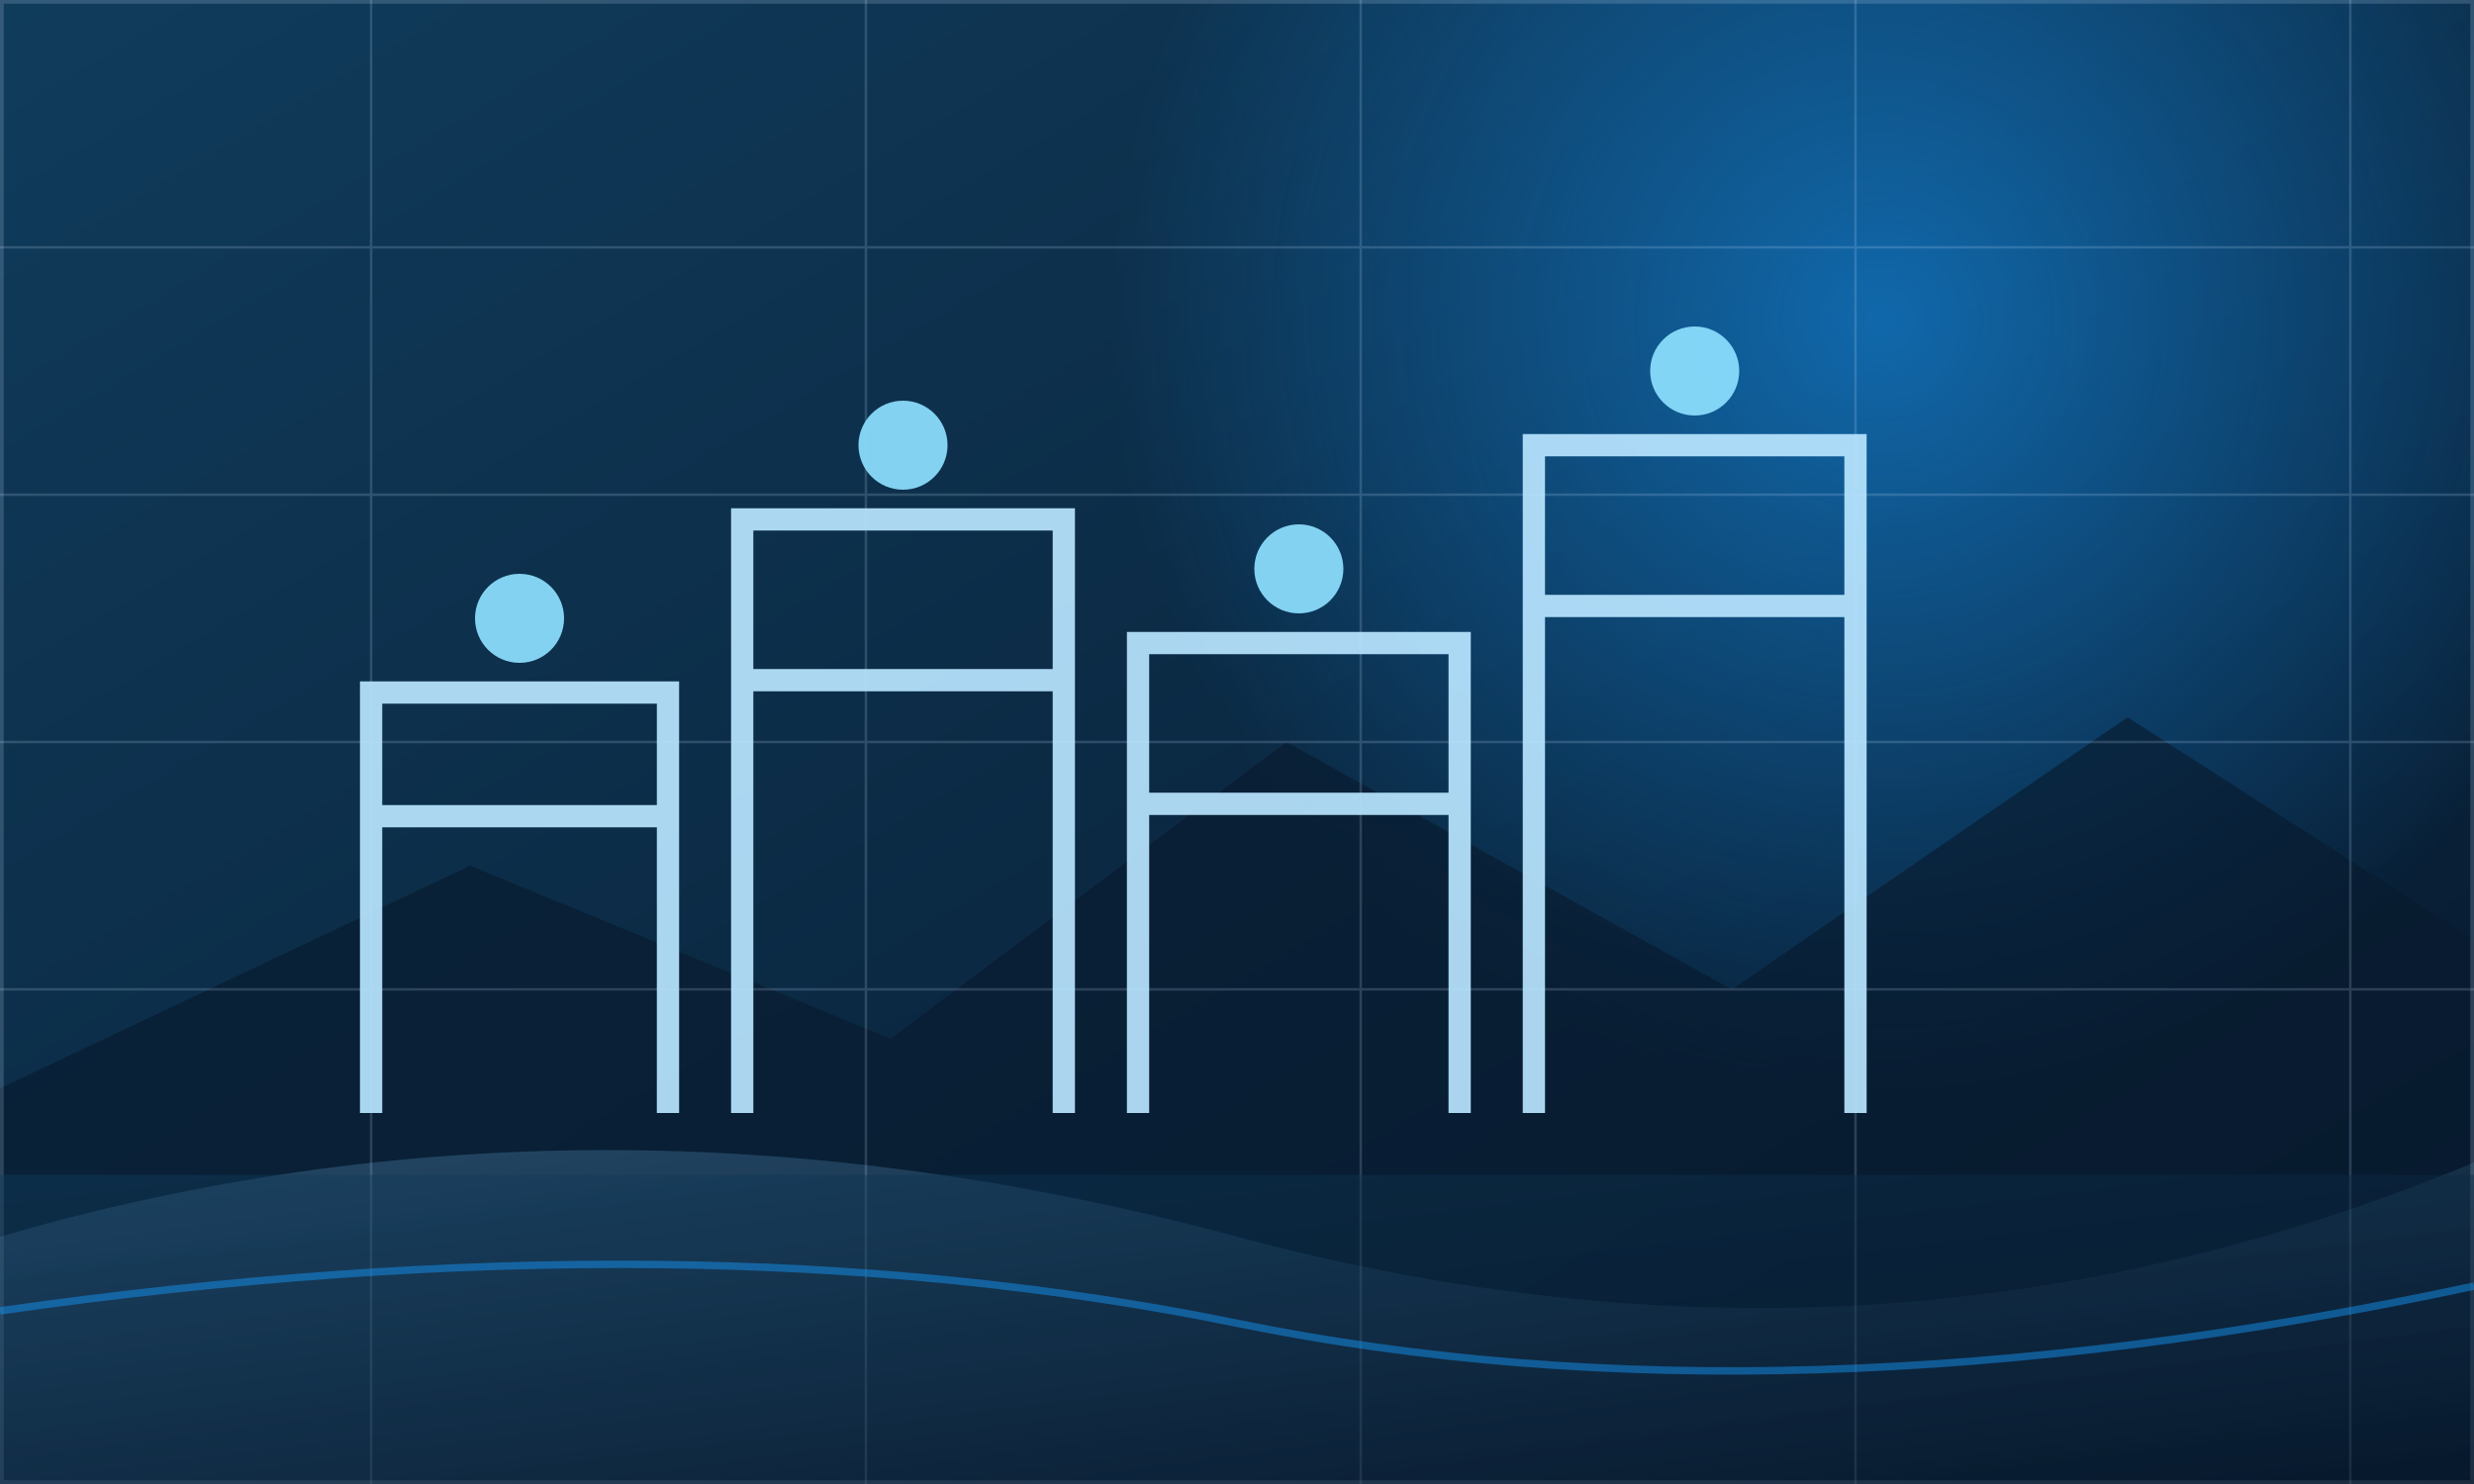
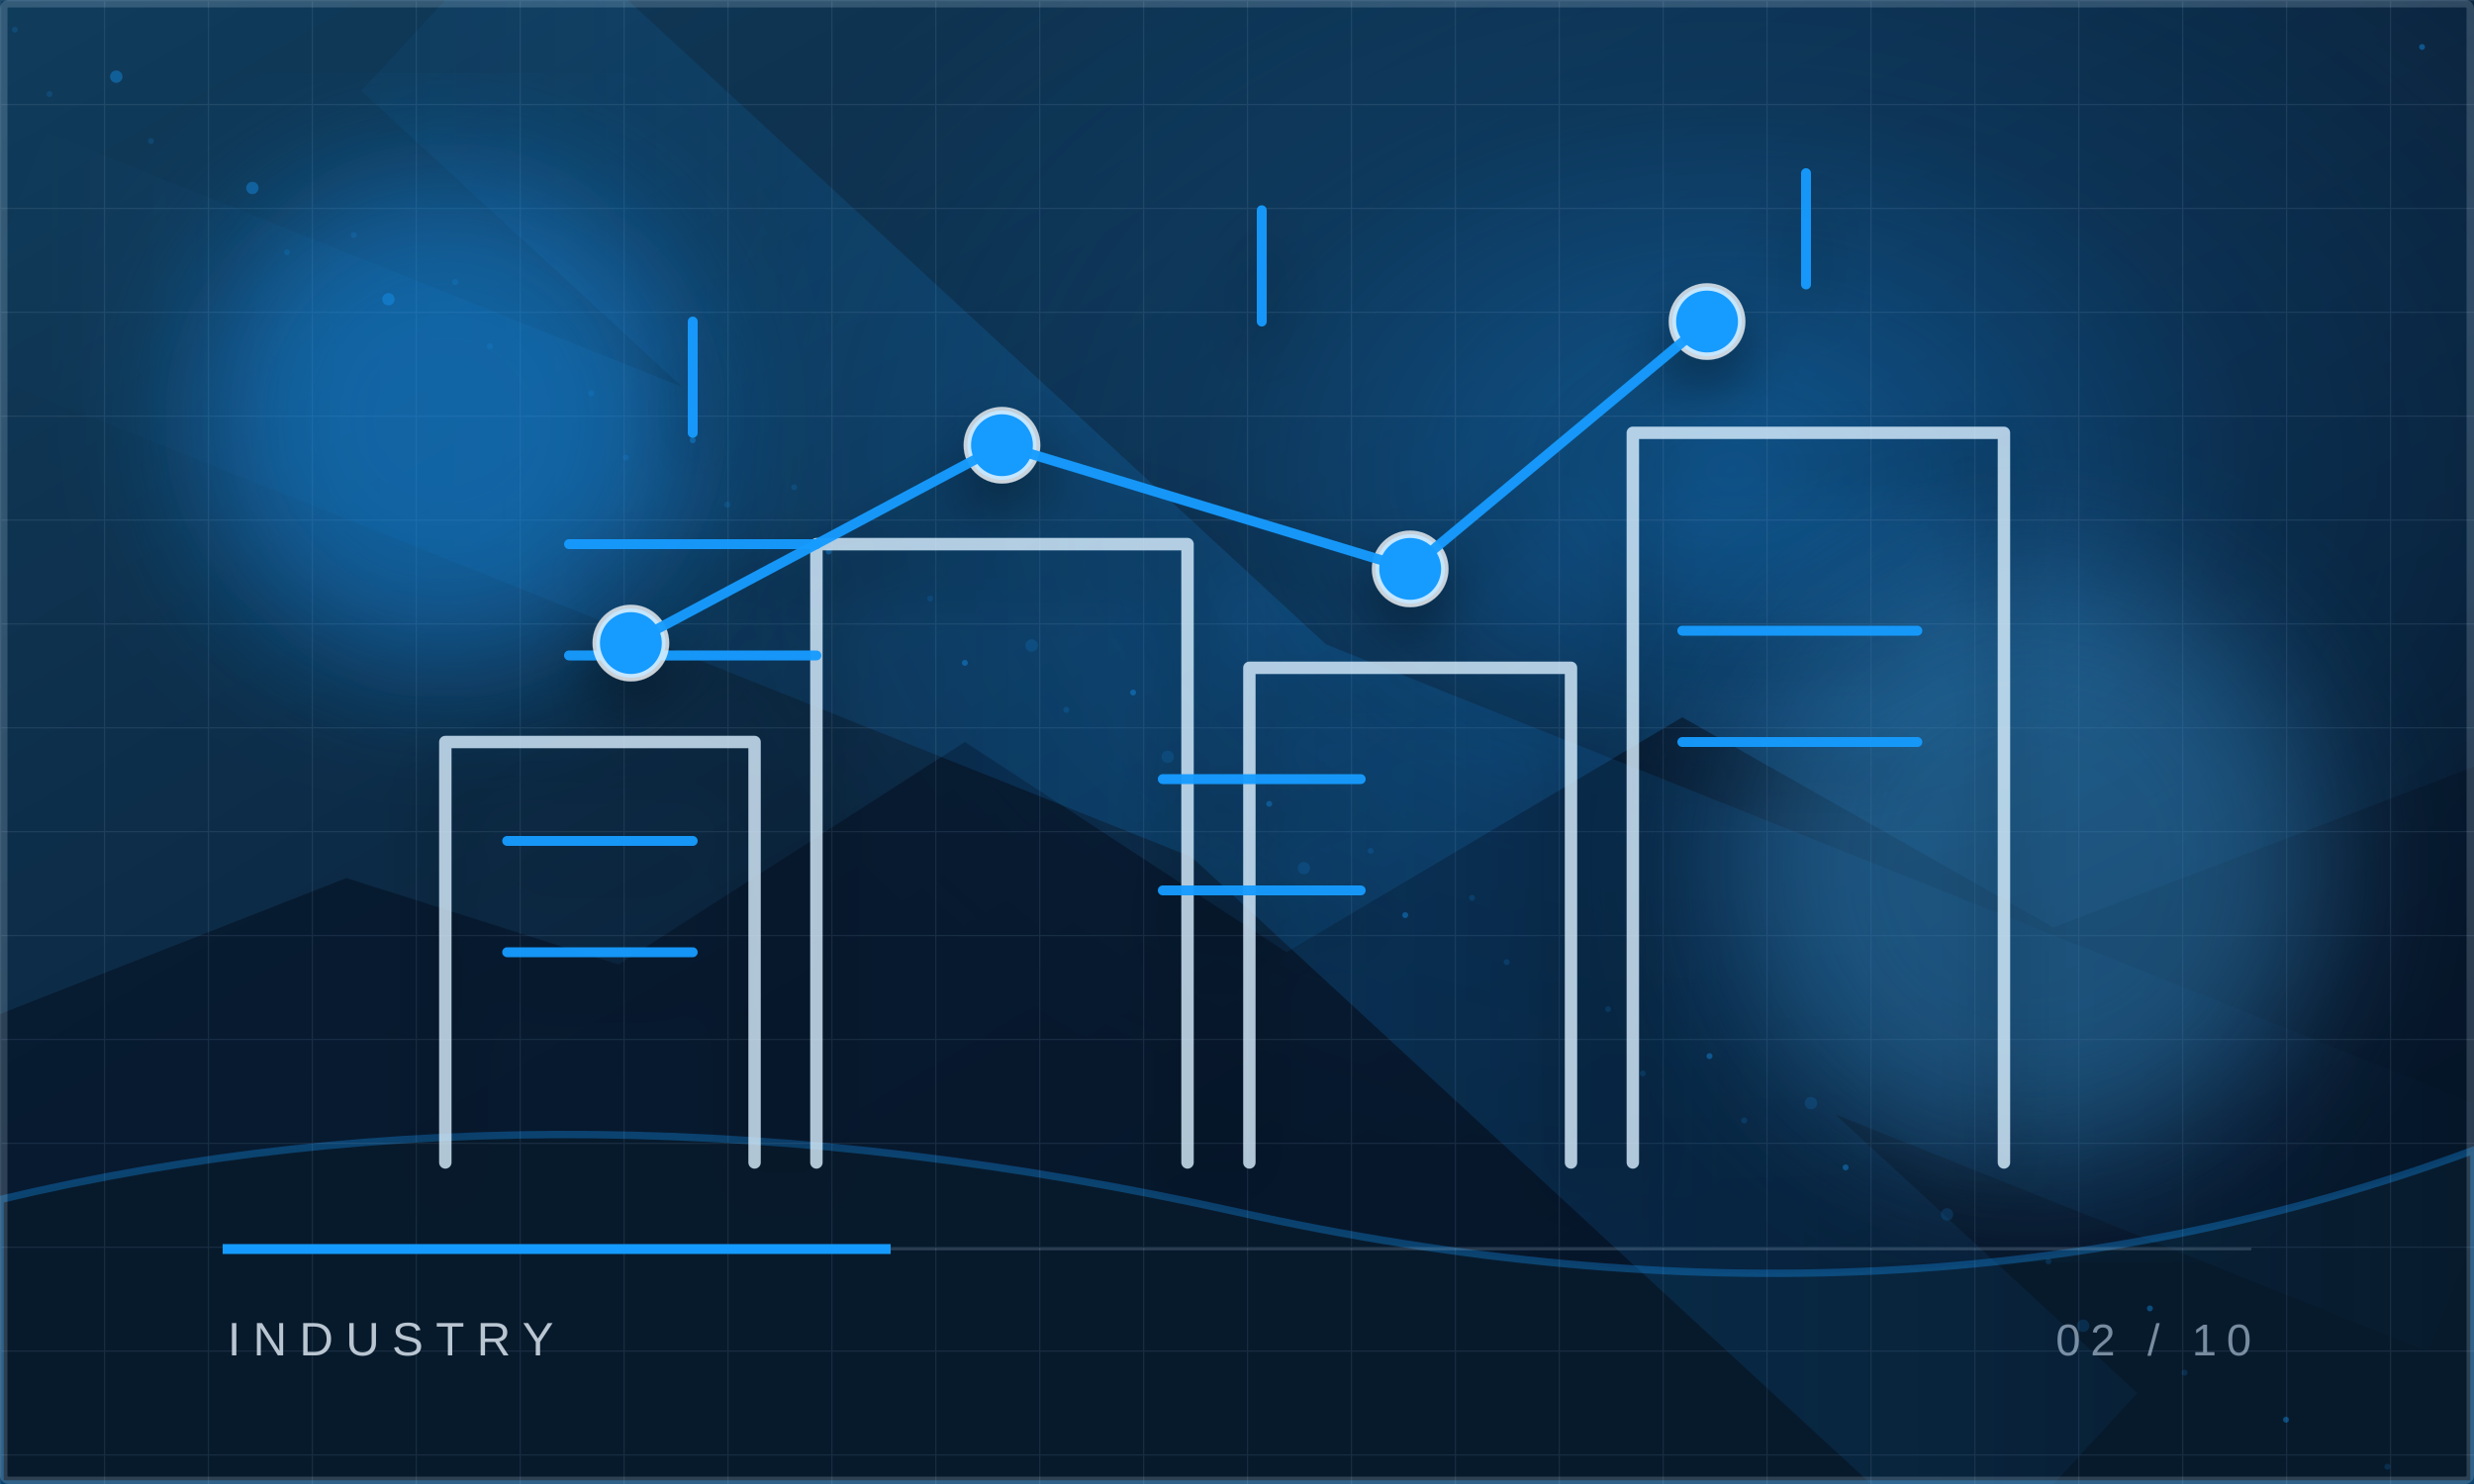
- <svg xmlns="http://www.w3.org/2000/svg" viewBox="0 0 1000 600" role="img" aria-label="Ilustracja filaru 2">
+ <svg xmlns="http://www.w3.org/2000/svg" viewBox="0 0 1000 600" role="img" aria-label="Autorska ilustracja filaru 2">
  <defs>
-     <linearGradient id="bg" x2="1" y2="1">
+     <linearGradient id="bg" x1="0" y1="0" x2="1" y2="1">
      <stop stop-color="#103c5c" />
-       <stop offset="1" stop-color="#06172b" />
+       <stop offset=".58" stop-color="#0a2038" />
+       <stop offset="1" stop-color="#030d1b" />
    </linearGradient>
-     <radialGradient id="glow">
-       <stop stop-color="#159bff" stop-opacity=".55" />
+     <radialGradient id="halo">
+       <stop stop-color="#159bff" stop-opacity=".42" />
+       <stop offset=".5" stop-color="#159bff" stop-opacity=".12" />
      <stop offset="1" stop-color="#159bff" stop-opacity="0" />
    </radialGradient>
-     <linearGradient id="floor" y2="1">
-       <stop stop-color="#244866" />
-       <stop offset="1" stop-color="#07182b" />
+     <linearGradient id="panel" x2="0" y2="1">
+       <stop stop-color="#d9efff" stop-opacity=".19" />
+       <stop offset="1" stop-color="#74b8e8" stop-opacity=".035" />
    </linearGradient>
+     <linearGradient id="beam">
+       <stop stop-color="#159bff" stop-opacity="0" />
+       <stop offset=".5" stop-color="#159bff" stop-opacity=".32" />
+       <stop offset="1" stop-color="#159bff" stop-opacity="0" />
+     </linearGradient>
+     <filter id="blur">
+       <feGaussianBlur stdDeviation="28" />
+     </filter>
+     <filter id="shadow" x="-30%" y="-30%" width="160%" height="170%">
+       <feGaussianBlur in="SourceAlpha" stdDeviation="12" />
+       <feOffset dy="12" />
+       <feComponentTransfer>
+         <feFuncA type="linear" slope=".45" />
+       </feComponentTransfer>
+       <feMerge>
+         <feMergeNode />
+         <feMergeNode in="SourceGraphic" />
+       </feMerge>
+     </filter>
+     <pattern id="grid" width="42" height="42" patternUnits="userSpaceOnUse">
+       <path d="M42 0H0V42" fill="none" stroke="#b8d9f5" stroke-opacity=".10" stroke-width="1" />
+     </pattern>
+     <style>.edge{fill:none;stroke:#d9efff;stroke-width:5;stroke-linecap:round;stroke-linejoin:round;opacity:.8}.line{fill:none;stroke:#159bff;stroke-width:4;stroke-linecap:round;stroke-linejoin:round;opacity:.95}.glass{fill:url(#panel);stroke:#d9efff;stroke-opacity:.48;stroke-width:2}.node{fill:#159bff;stroke:#fff;stroke-opacity:.75;stroke-width:3}.scene{filter:url(#shadow)}</style>
  </defs>
  <rect width="1000" height="600" fill="url(#bg)" />
-   <circle cx="760" cy="130" r="310" fill="url(#glow)" />
-   <path d="M0 440L190 350l170 70 160-120 180 100 160-110 140 90v180H0z" fill="#071a2e" opacity=".65" />
-   <path d="M0 500Q240 430 500 500T1000 470v130H0z" fill="url(#floor)" />
-   <g opacity=".18" stroke="#c8e5ff" fill="none">
-     <path d="M0 100H1000M0 200H1000M0 300H1000M0 400H1000" />
-     <path d="M150 0V600M350 0V600M550 0V600M750 0V600M950 0V600" />
+   <ellipse cx="700" cy="190" rx="420" ry="300" fill="url(#halo)" />
+   <path d="M0 410L140 355 250 390 390 300 520 385 680 290 830 375 1000 310V600H0Z" fill="#061629" opacity=".75" />
+   <path d="M0 485Q230 430 500 490T1000 465V600H0Z" fill="#071a2c" stroke="#159bff" stroke-opacity=".32" stroke-width="3" />
+   <rect width="1000" height="600" fill="url(#grid)" />
+   <path d="M0 100L1000 500M180 0L830 600" stroke="url(#beam)" stroke-width="100" opacity=".55" />
+   <g filter="url(#blur)" opacity=".45">
+     <circle cx="180" cy="170" r="100" fill="#159bff" />
+     <circle cx="820" cy="350" r="120" fill="#368dca" />
  </g>
-   <g opacity=".92">
-     <g fill="none" stroke="#b9e5ff" stroke-width="9">
-       <path d="M150 450V280h120v170M300 450V210h130v240M460 450V260h130v190M620 450V180h130v270" />
-       <path d="M150 330h120M300 275h130M460 325h130M620 245h130" />
-     </g>
-     <g fill="#8de0ff">
-       <circle cx="210" cy="250" r="18" />
-       <circle cx="365" cy="180" r="18" />
-       <circle cx="525" cy="230" r="18" />
-       <circle cx="685" cy="150" r="18" />
+   <g>
+     <circle cx="47" cy="31" r="2.5" fill="#159bff" opacity="0.38" />
+     <circle cx="184" cy="114" r="1.2" fill="#159bff" opacity="0.16" />
+     <circle cx="321" cy="197" r="1.2" fill="#159bff" opacity="0.16" />
+     <circle cx="458" cy="280" r="1.2" fill="#159bff" opacity="0.38" />
+     <circle cx="595" cy="363" r="1.2" fill="#159bff" opacity="0.16" />
+     <circle cx="732" cy="446" r="2.5" fill="#159bff" opacity="0.16" />
+     <circle cx="869" cy="529" r="1.2" fill="#159bff" opacity="0.38" />
+     <circle cx="6" cy="12" r="1.2" fill="#159bff" opacity="0.16" />
+     <circle cx="143" cy="95" r="1.2" fill="#159bff" opacity="0.16" />
+     <circle cx="280" cy="178" r="1.2" fill="#159bff" opacity="0.38" />
+     <circle cx="417" cy="261" r="2.5" fill="#159bff" opacity="0.16" />
+     <circle cx="554" cy="344" r="1.2" fill="#159bff" opacity="0.16" />
+     <circle cx="691" cy="427" r="1.2" fill="#159bff" opacity="0.38" />
+     <circle cx="828" cy="510" r="1.2" fill="#159bff" opacity="0.16" />
+     <circle cx="965" cy="593" r="1.2" fill="#159bff" opacity="0.16" />
+     <circle cx="102" cy="76" r="2.5" fill="#159bff" opacity="0.38" />
+     <circle cx="239" cy="159" r="1.2" fill="#159bff" opacity="0.16" />
+     <circle cx="376" cy="242" r="1.2" fill="#159bff" opacity="0.16" />
+     <circle cx="513" cy="325" r="1.2" fill="#159bff" opacity="0.38" />
+     <circle cx="650" cy="408" r="1.2" fill="#159bff" opacity="0.16" />
+     <circle cx="787" cy="491" r="2.5" fill="#159bff" opacity="0.16" />
+     <circle cx="924" cy="574" r="1.2" fill="#159bff" opacity="0.38" />
+     <circle cx="61" cy="57" r="1.2" fill="#159bff" opacity="0.16" />
+     <circle cx="198" cy="140" r="1.2" fill="#159bff" opacity="0.16" />
+     <circle cx="335" cy="223" r="1.2" fill="#159bff" opacity="0.38" />
+     <circle cx="472" cy="306" r="2.5" fill="#159bff" opacity="0.16" />
+     <circle cx="609" cy="389" r="1.2" fill="#159bff" opacity="0.16" />
+     <circle cx="746" cy="472" r="1.2" fill="#159bff" opacity="0.38" />
+     <circle cx="883" cy="555" r="1.2" fill="#159bff" opacity="0.16" />
+     <circle cx="20" cy="38" r="1.2" fill="#159bff" opacity="0.16" />
+     <circle cx="157" cy="121" r="2.5" fill="#159bff" opacity="0.38" />
+     <circle cx="294" cy="204" r="1.2" fill="#159bff" opacity="0.16" />
+     <circle cx="431" cy="287" r="1.2" fill="#159bff" opacity="0.16" />
+     <circle cx="568" cy="370" r="1.2" fill="#159bff" opacity="0.38" />
+     <circle cx="705" cy="453" r="1.2" fill="#159bff" opacity="0.16" />
+     <circle cx="842" cy="536" r="2.5" fill="#159bff" opacity="0.16" />
+     <circle cx="979" cy="19" r="1.2" fill="#159bff" opacity="0.38" />
+     <circle cx="116" cy="102" r="1.2" fill="#159bff" opacity="0.16" />
+     <circle cx="253" cy="185" r="1.2" fill="#159bff" opacity="0.16" />
+     <circle cx="390" cy="268" r="1.2" fill="#159bff" opacity="0.38" />
+     <circle cx="527" cy="351" r="2.5" fill="#159bff" opacity="0.16" />
+     <circle cx="664" cy="434" r="1.2" fill="#159bff" opacity="0.16" />
+   </g>
+   <g>
+     <g class="scene">
+       <path class="edge" d="M180 470V300h125v170m25 0V220h150v250m25 0V270h130v200m25 0V175h150v295" />
+       <path class="line" d="M205 340h75m-75 45h75m-50-165h100m-100 45h100m-50-90v-45m190 185h80m-80 45h80m-40-230v-45m170 170h95m-95 45h95m-45-185v-45" />
+       <g class="node">
+         <circle cx="255" cy="260" r="14" />
+         <circle cx="405" cy="180" r="14" />
+         <circle cx="570" cy="230" r="14" />
+         <circle cx="690" cy="130" r="14" />
+       </g>
+       <path class="line" d="M255 260L405 180 570 230 690 130" />
    </g>
  </g>
-   <path d="M0 0h1000v600H0z" fill="none" stroke="#d6eaff" stroke-opacity=".18" stroke-width="3" />
-   <rect y="475" width="1000" height="125" fill="url(#bg)" opacity=".45" />
-   <path d="M0 530Q280 490 500 535T1000 520" fill="none" stroke="#159bff" stroke-opacity=".45" stroke-width="3" />
+   <path d="M90 505H910" stroke="#d9efff" stroke-opacity=".18" />
+   <path d="M90 505H360" stroke="#159bff" stroke-width="4" />
+   <text x="92" y="548" fill="#eaf5ff" opacity=".78" font-family="Arial,sans-serif" font-size="19" letter-spacing="5">INDUSTRY</text>
+   <text x="910" y="548" text-anchor="end" fill="#d6eaff" opacity=".55" font-family="Arial,sans-serif" font-size="18" letter-spacing="4">02 / 10</text>
+   <rect x="1.5" y="1.5" width="997" height="597" rx="2" fill="none" stroke="#d9efff" stroke-opacity=".18" stroke-width="3" />
</svg>
